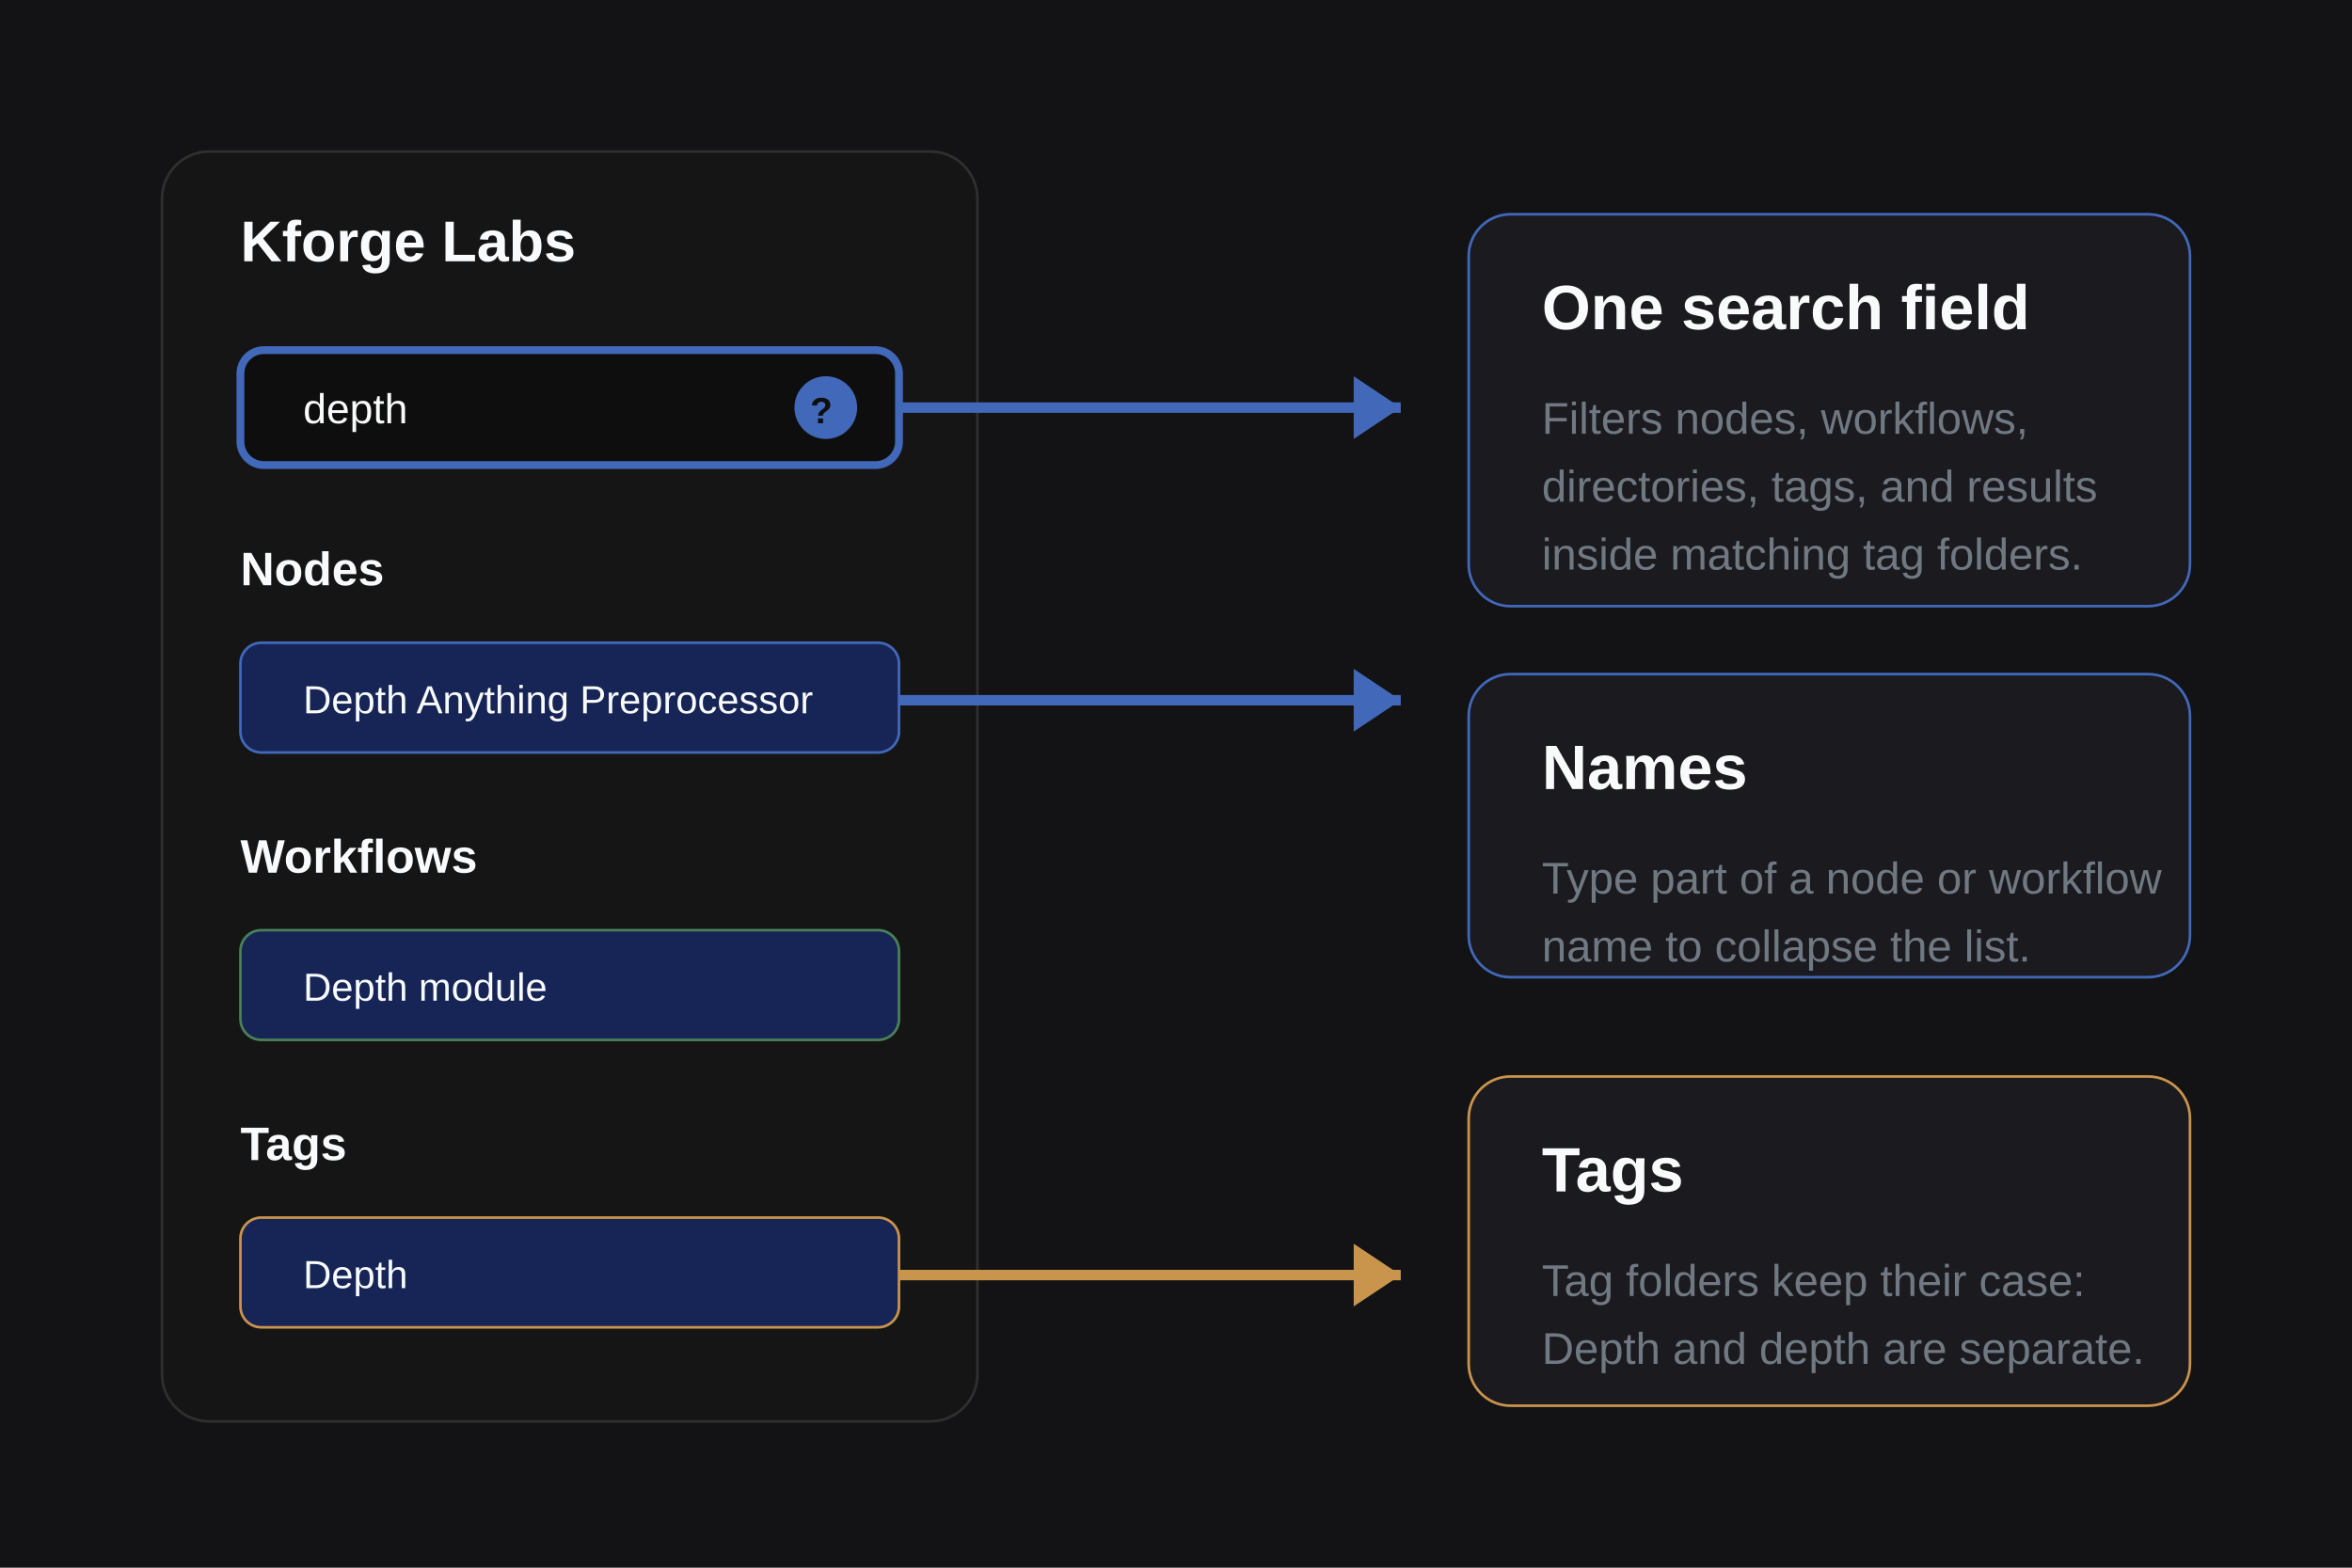
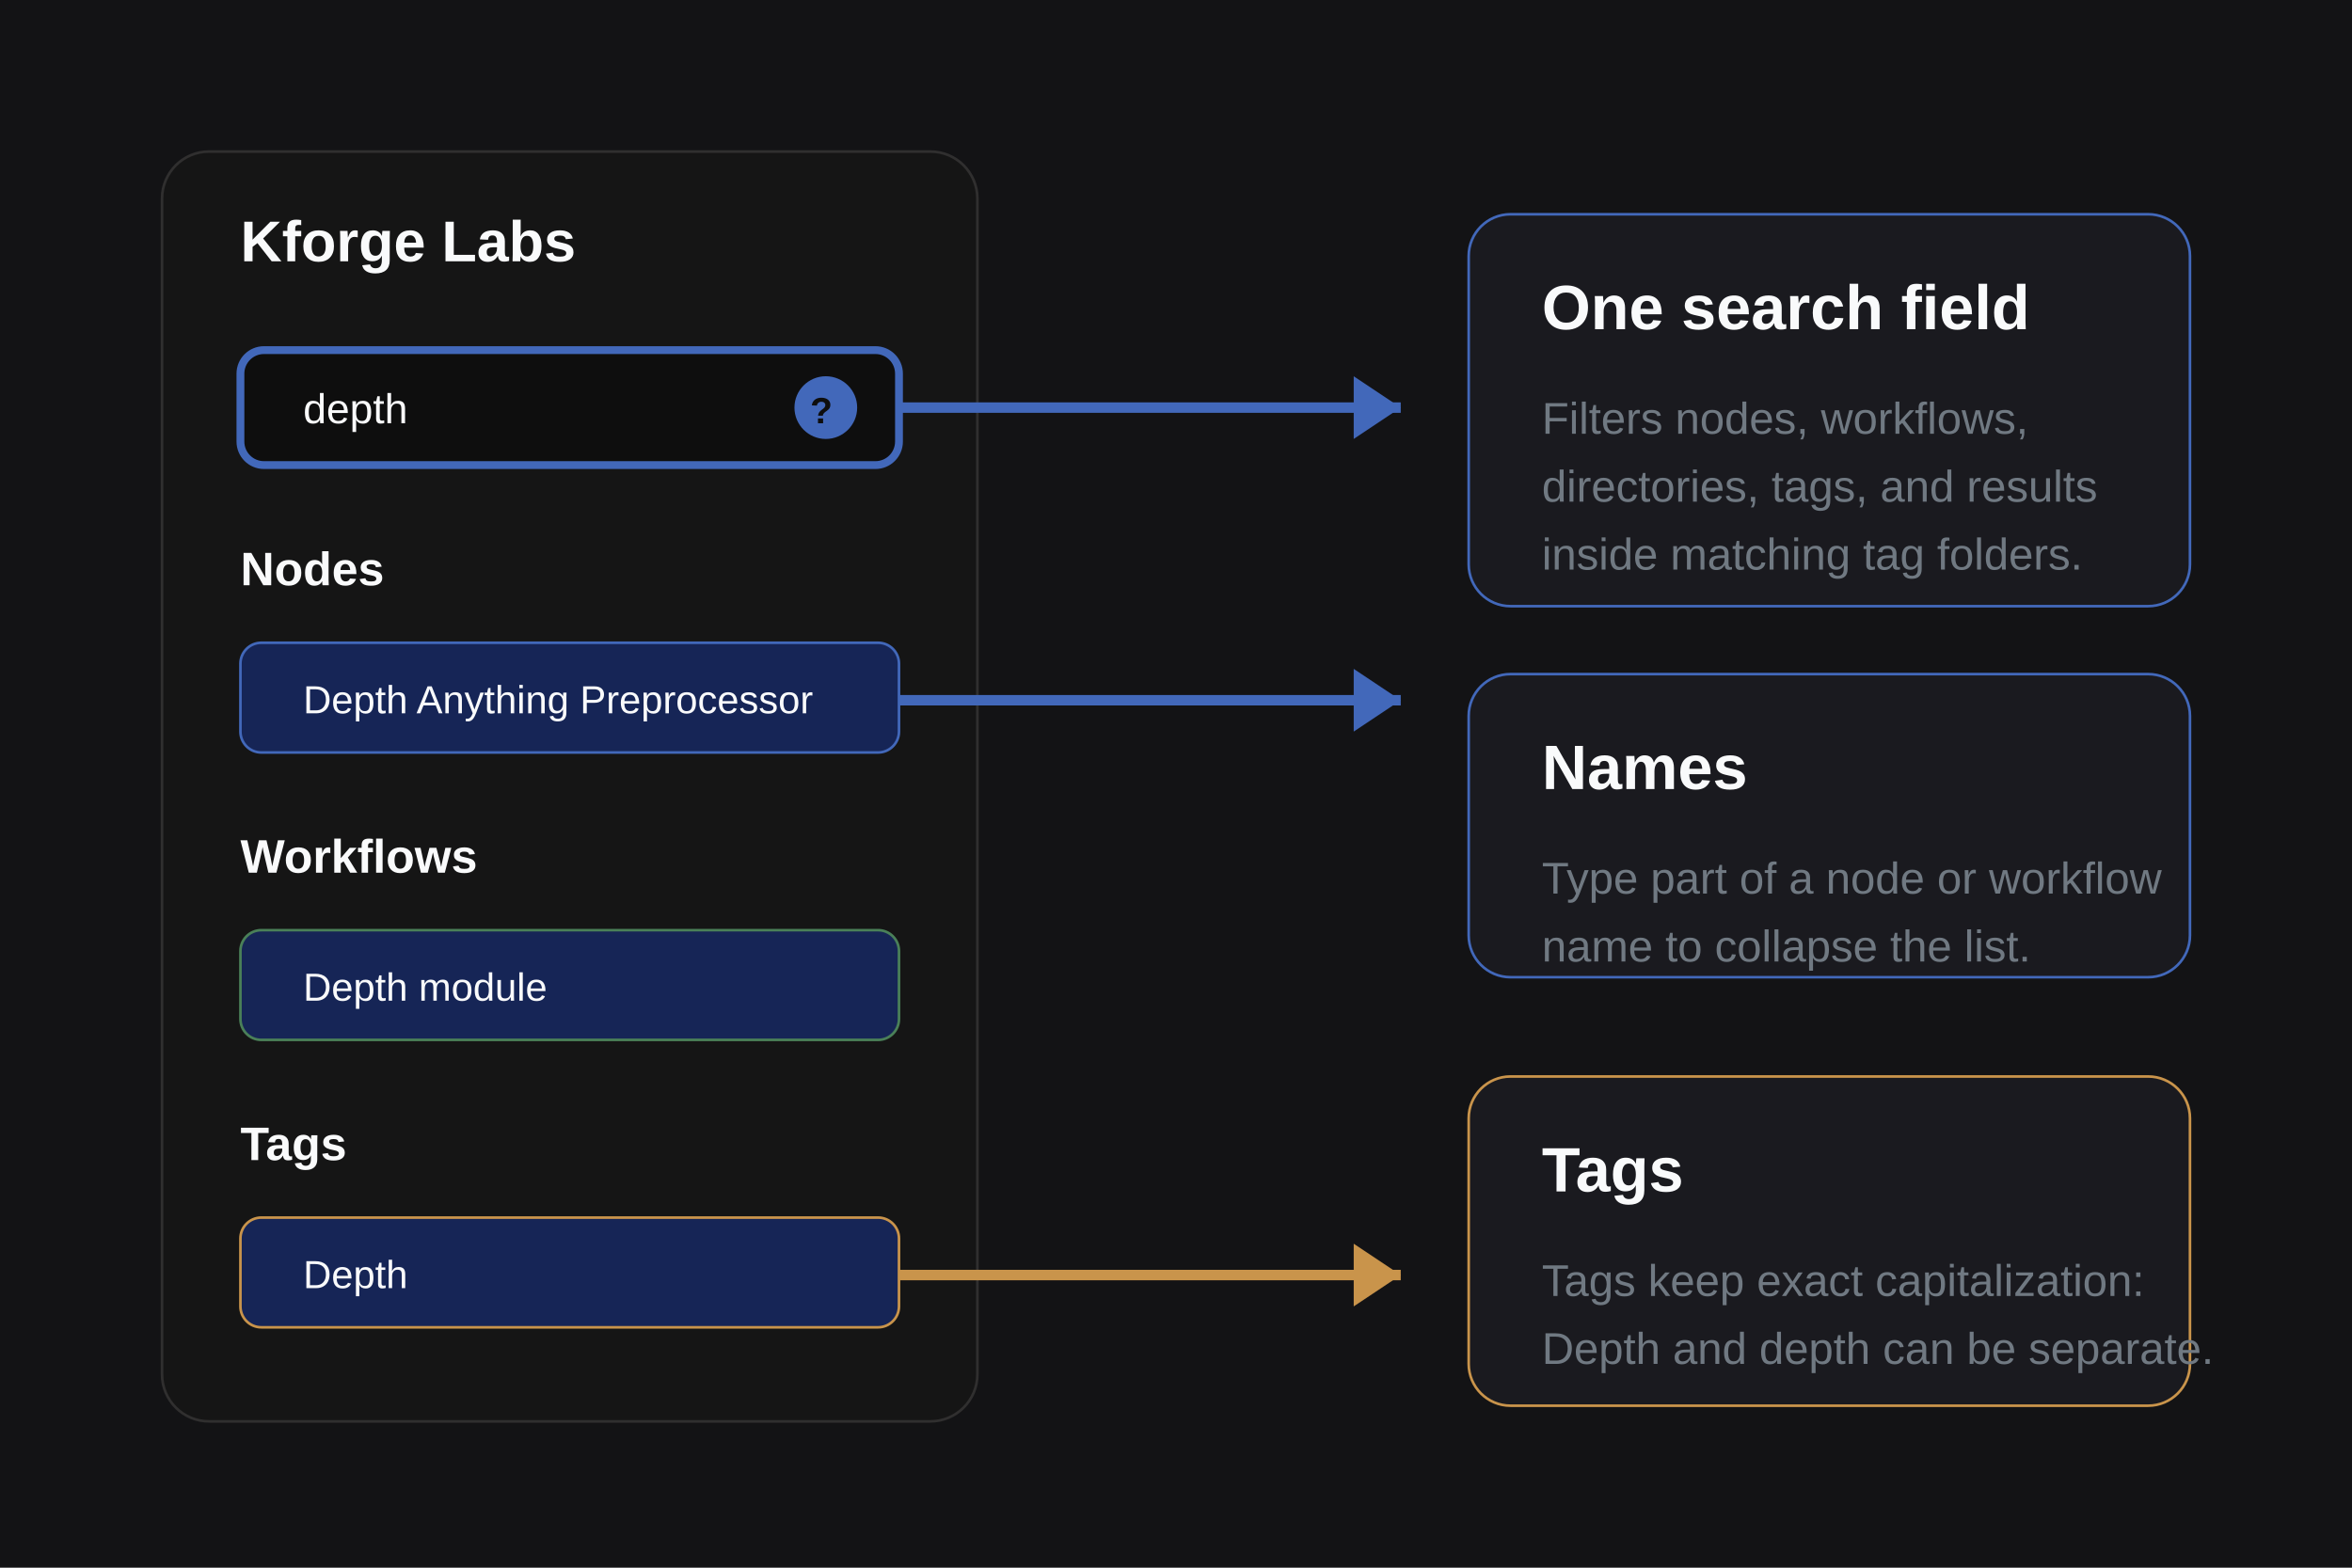
<svg xmlns="http://www.w3.org/2000/svg" width="900" height="600" viewBox="0 0 900 600" role="img" aria-labelledby="title desc">
  <rect width="900" height="600" fill="#131315" />
  <g font-family="Arial, sans-serif">
    <rect x="62" y="58" width="312" height="486" rx="18" fill="#151515" stroke="#302f2f" />
    <text x="92" y="100" fill="#f9fafb" font-size="22" font-weight="700">Kforge Labs</text>
    <rect x="92" y="134" width="252" height="44" rx="9" fill="#0e0e0e" stroke="#4268ba" stroke-width="3" />
    <text x="116" y="162" fill="#f9fafb" font-size="16">depth</text>
    <circle cx="316" cy="156" r="12" fill="#4268ba" />
    <text x="310" y="162" fill="#0e0e0e" font-size="14" font-weight="700">?</text>
    <text x="92" y="224" fill="#f9fafb" font-size="18" font-weight="700">Nodes</text>
    <rect x="92" y="246" width="252" height="42" rx="8" fill="#162556" stroke="#4268ba" />
    <text x="116" y="273" fill="#f9fafb" font-size="15">Depth Anything Preprocessor</text>
    <text x="92" y="334" fill="#f9fafb" font-size="18" font-weight="700">Workflows</text>
    <rect x="92" y="356" width="252" height="42" rx="8" fill="#162556" stroke="#4a8058" />
    <text x="116" y="383" fill="#f9fafb" font-size="15">Depth module</text>
    <text x="92" y="444" fill="#f9fafb" font-size="18" font-weight="700">Tags</text>
    <rect x="92" y="466" width="252" height="42" rx="8" fill="#162556" stroke="#c9944b" />
    <text x="116" y="493" fill="#f9fafb" font-size="15">Depth</text>
    <path d="M344 156 H536" stroke="#4268ba" stroke-width="4" />
    <path d="M536 156 l-18 -12 v24 z" fill="#4268ba" />
    <rect x="562" y="82" width="276" height="150" rx="16" fill="#1a1a1f" stroke="#4268ba" />
    <text x="590" y="126" fill="#f9fafb" font-size="24" font-weight="700">One search field</text>
    <text x="590" y="166" fill="#707982" font-size="17">Filters nodes, workflows,</text>
    <text x="590" y="192" fill="#707982" font-size="17">directories, tags, and results</text>
    <text x="590" y="218" fill="#707982" font-size="17">inside matching tag folders.</text>
    <path d="M344 268 H536" stroke="#4268ba" stroke-width="4" />
    <path d="M536 268 l-18 -12 v24 z" fill="#4268ba" />
    <rect x="562" y="258" width="276" height="116" rx="16" fill="#1a1a1f" stroke="#4268ba" />
    <text x="590" y="302" fill="#f9fafb" font-size="24" font-weight="700">Names</text>
    <text x="590" y="342" fill="#707982" font-size="17">Type part of a node or workflow</text>
    <text x="590" y="368" fill="#707982" font-size="17">name to collapse the list.</text>
    <path d="M344 488 H536" stroke="#c9944b" stroke-width="4" />
    <path d="M536 488 l-18 -12 v24 z" fill="#c9944b" />
    <rect x="562" y="412" width="276" height="126" rx="16" fill="#1a1a1f" stroke="#c9944b" />
    <text x="590" y="456" fill="#f9fafb" font-size="24" font-weight="700">Tags</text>
-     <text x="590" y="496" fill="#707982" font-size="17">Tag folders keep their case:</text>
-     <text x="590" y="522" fill="#707982" font-size="17">Depth and depth are separate.</text>
+     <text x="590" y="496" fill="#707982" font-size="17">Tags keep exact capitalization:</text>
+     <text x="590" y="522" fill="#707982" font-size="17">Depth and depth can be separate.</text>
  </g>
</svg>
